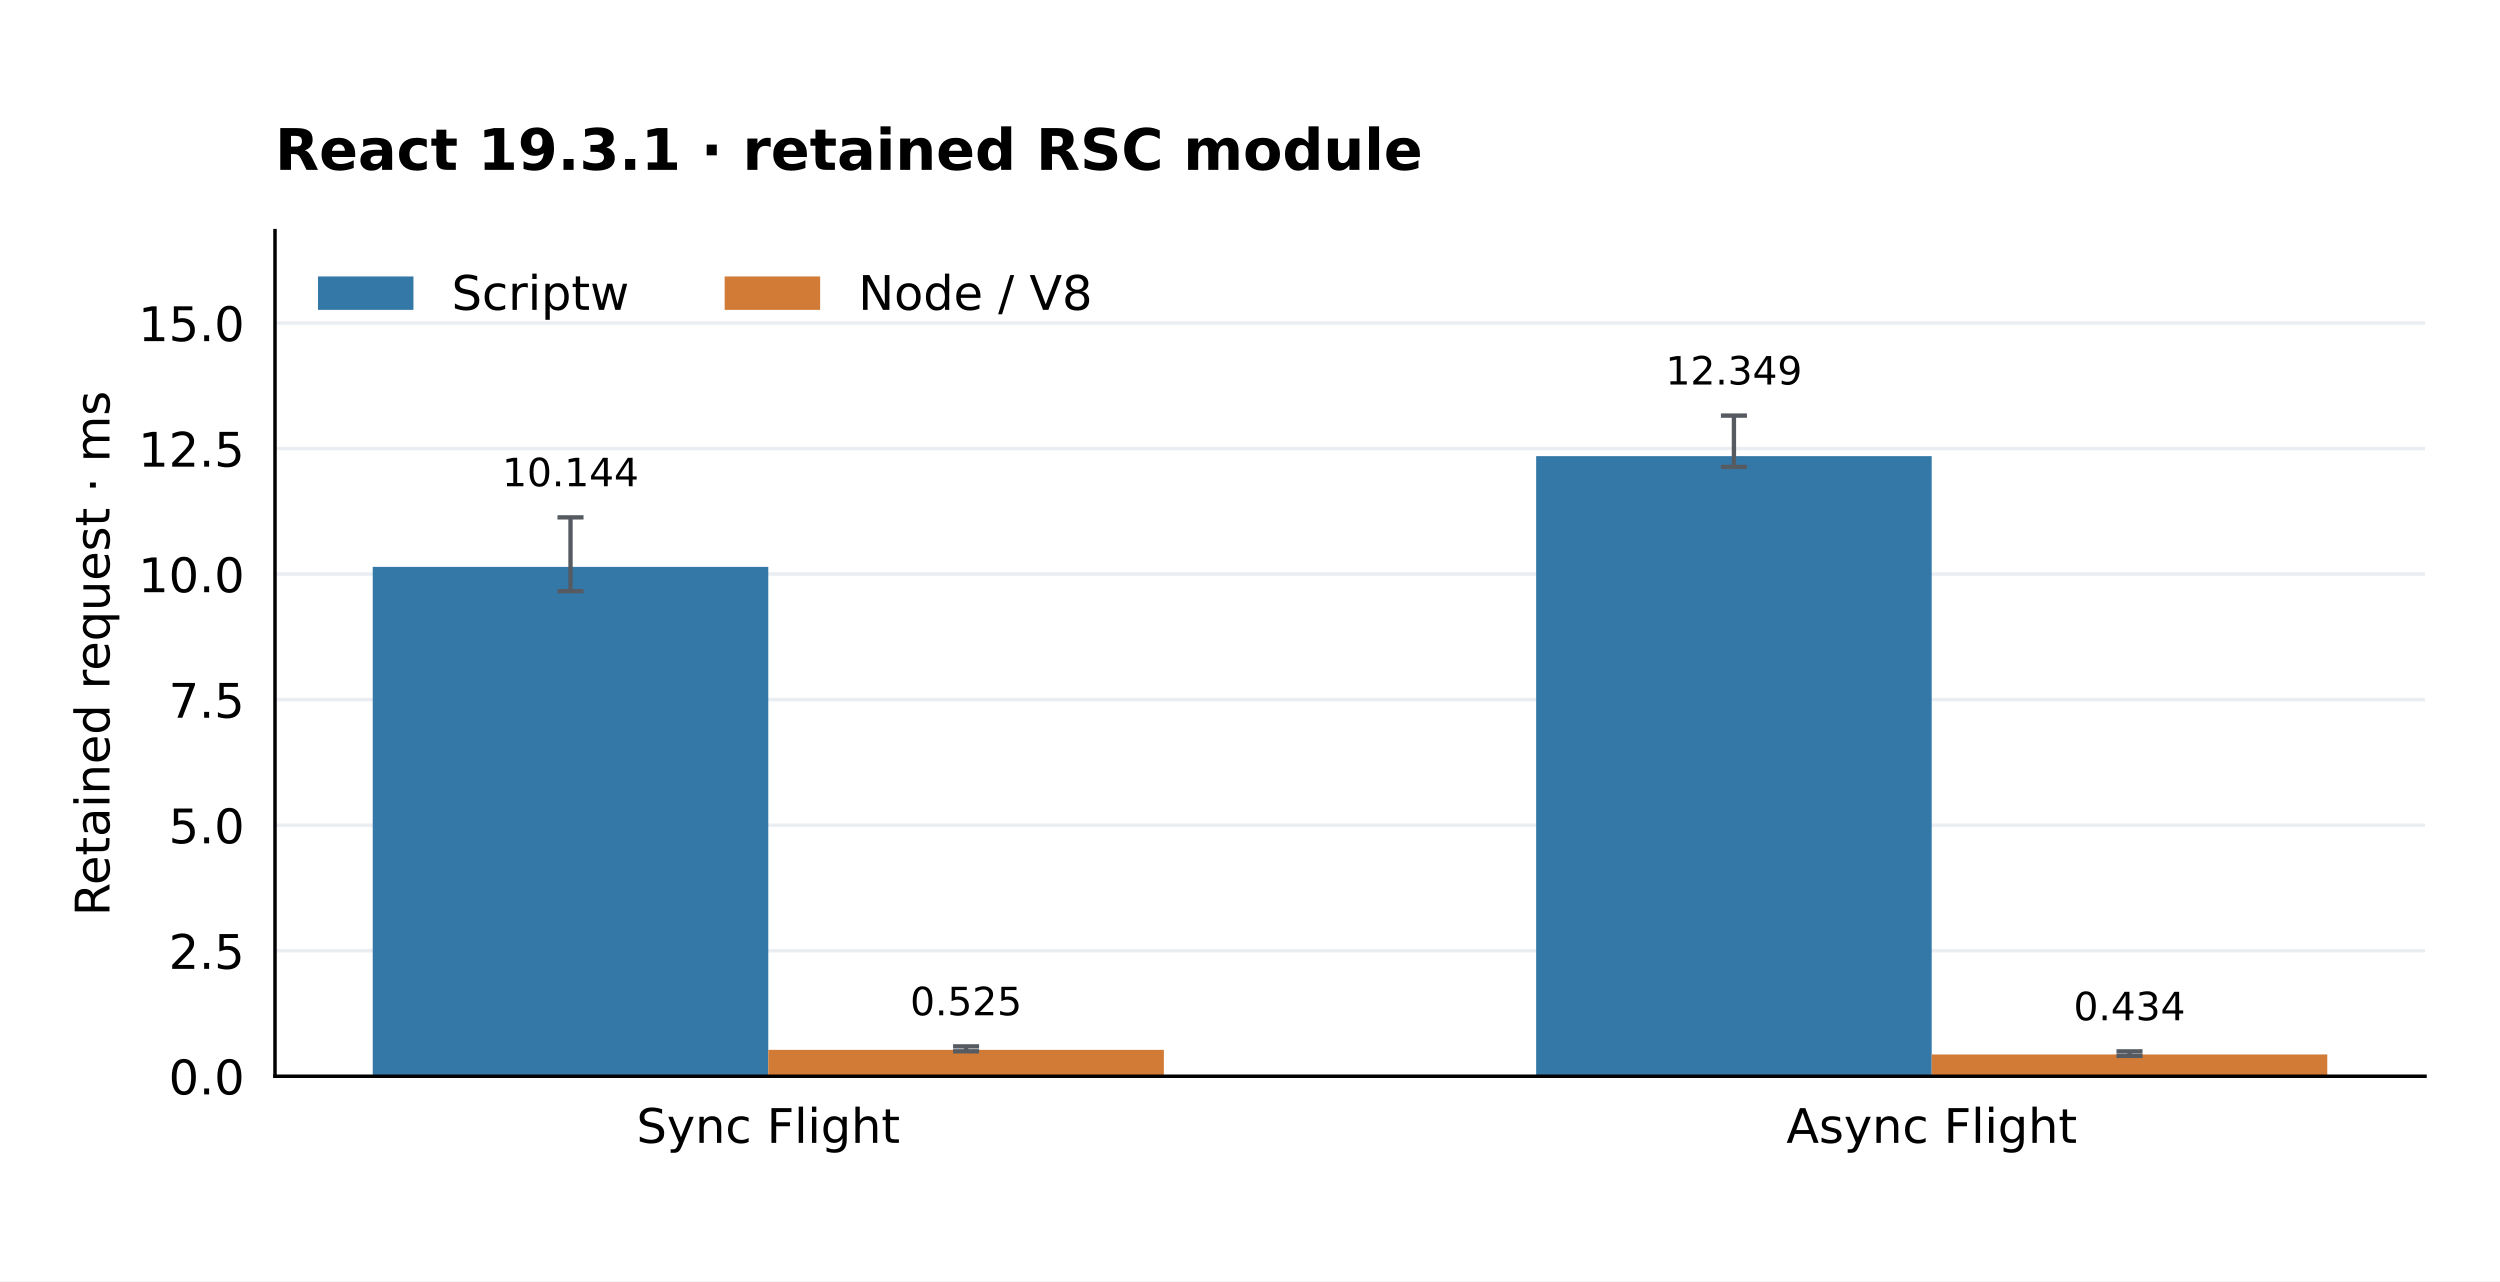
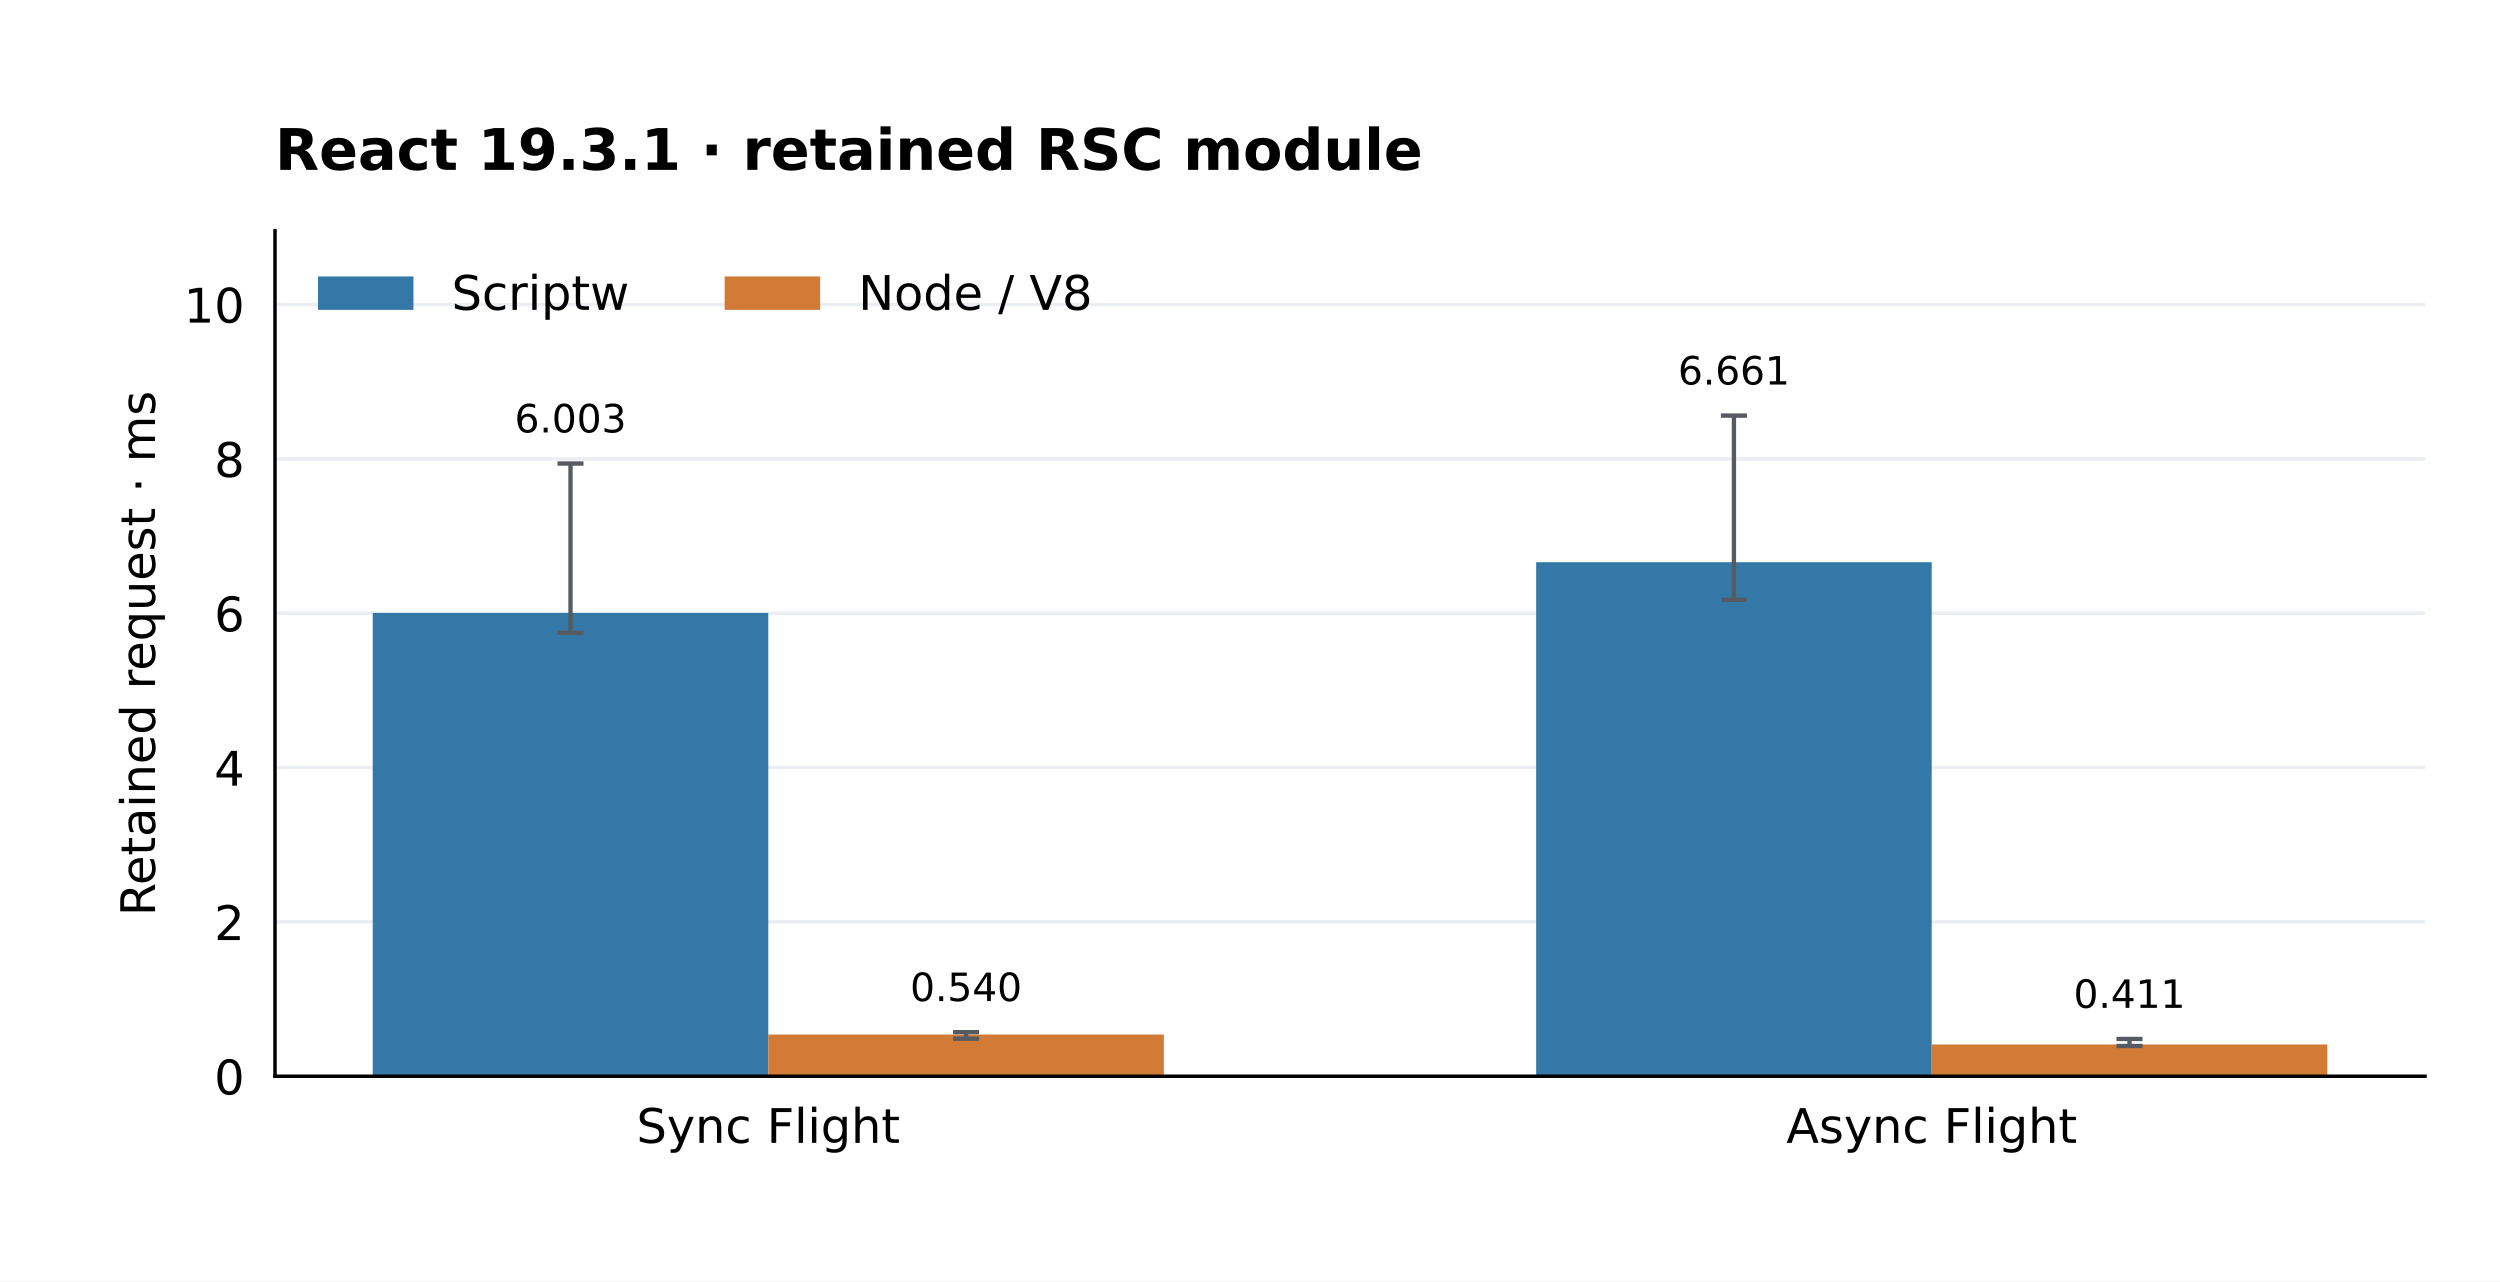
<svg xmlns="http://www.w3.org/2000/svg" xmlns:xlink="http://www.w3.org/1999/xlink" width="576pt" height="295.2pt" viewBox="0 0 576 295.2" version="1.1">
  <defs>
    <style type="text/css">*{stroke-linejoin: round; stroke-linecap: butt}</style>
  </defs>
  <g id="figure_1">
    <g id="patch_1">
      <path d="M 0 295.2 L 576 295.2 L 576 0 L 0 0 z " style="fill: #ffffff" />
    </g>
    <g id="axes_1">
      <g id="patch_2">
        <path d="M 63.36 247.968 L 558.72 247.968 L 558.72 53.136 L 63.36 53.136 z " style="fill: #ffffff" />
      </g>
      <g id="matplotlib.axis_1">
        <g id="xtick_1">
          <g id="line2d_1" />
          <g id="text_1">
            <text style="font-size: 11px; font-family: 'DejaVu Sans'; text-anchor: middle" x="177.014" y="263.326" transform="rotate(-0 177.014 263.3263)">Sync Flight</text>
          </g>
        </g>
        <g id="xtick_2">
          <g id="line2d_2" />
          <g id="text_2">
            <text style="font-size: 11px; font-family: 'DejaVu Sans'; text-anchor: middle" x="445.066" y="263.326" transform="rotate(-0 445.066 263.3263)">Async Flight</text>
          </g>
        </g>
      </g>
      <g id="matplotlib.axis_2">
        <g id="ytick_1">
          <g id="line2d_3">
            <path d="M 63.36 247.968 L 558.72 247.968 " clip-path="url(#p833538aeba)" style="fill: none; stroke: #eaeef2; stroke-width: 0.8; stroke-linecap: square" />
          </g>
          <g id="line2d_4" />
          <g id="text_3">
-             <text style="font-size: 11px; font-family: 'DejaVu Sans'; text-anchor: end" x="56.36" y="252.147" transform="rotate(-0 56.36 252.1467)">0.0</text>
+             <text style="font-size: 11px; font-family: 'DejaVu Sans'; text-anchor: end" x="56.36" y="252.147" transform="rotate(-0 56.36 252.1467)">0</text>
          </g>
        </g>
        <g id="ytick_2">
          <g id="line2d_5">
-             <path d="M 63.36 219.043 L 558.72 219.043 " clip-path="url(#p833538aeba)" style="fill: none; stroke: #eaeef2; stroke-width: 0.8; stroke-linecap: square" />
+             <path d="M 63.36 212.405 L 558.72 212.405 " clip-path="url(#p833538aeba)" style="fill: none; stroke: #eaeef2; stroke-width: 0.8; stroke-linecap: square" />
          </g>
          <g id="line2d_6" />
          <g id="text_4">
-             <text style="font-size: 11px; font-family: 'DejaVu Sans'; text-anchor: end" x="56.36" y="223.222" transform="rotate(-0 56.36 223.2222)">2.5</text>
+             <text style="font-size: 11px; font-family: 'DejaVu Sans'; text-anchor: end" x="56.36" y="216.584" transform="rotate(-0 56.36 216.5836)">2</text>
          </g>
        </g>
        <g id="ytick_3">
          <g id="line2d_7">
-             <path d="M 63.36 190.119 L 558.72 190.119 " clip-path="url(#p833538aeba)" style="fill: none; stroke: #eaeef2; stroke-width: 0.8; stroke-linecap: square" />
+             <path d="M 63.36 176.842 L 558.72 176.842 " clip-path="url(#p833538aeba)" style="fill: none; stroke: #eaeef2; stroke-width: 0.8; stroke-linecap: square" />
          </g>
          <g id="line2d_8" />
          <g id="text_5">
-             <text style="font-size: 11px; font-family: 'DejaVu Sans'; text-anchor: end" x="56.36" y="194.298" transform="rotate(-0 56.36 194.2976)">5.0</text>
+             <text style="font-size: 11px; font-family: 'DejaVu Sans'; text-anchor: end" x="56.36" y="181.021" transform="rotate(-0 56.36 181.0206)">4</text>
          </g>
        </g>
        <g id="ytick_4">
          <g id="line2d_9">
-             <path d="M 63.36 161.194 L 558.72 161.194 " clip-path="url(#p833538aeba)" style="fill: none; stroke: #eaeef2; stroke-width: 0.8; stroke-linecap: square" />
+             <path d="M 63.36 141.279 L 558.72 141.279 " clip-path="url(#p833538aeba)" style="fill: none; stroke: #eaeef2; stroke-width: 0.8; stroke-linecap: square" />
          </g>
          <g id="line2d_10" />
          <g id="text_6">
-             <text style="font-size: 11px; font-family: 'DejaVu Sans'; text-anchor: end" x="56.36" y="165.373" transform="rotate(-0 56.36 165.3731)">7.5</text>
+             <text style="font-size: 11px; font-family: 'DejaVu Sans'; text-anchor: end" x="56.36" y="145.458" transform="rotate(-0 56.36 145.4575)">6</text>
          </g>
        </g>
        <g id="ytick_5">
          <g id="line2d_11">
-             <path d="M 63.36 132.27 L 558.72 132.27 " clip-path="url(#p833538aeba)" style="fill: none; stroke: #eaeef2; stroke-width: 0.8; stroke-linecap: square" />
+             <path d="M 63.36 105.716 L 558.72 105.716 " clip-path="url(#p833538aeba)" style="fill: none; stroke: #eaeef2; stroke-width: 0.8; stroke-linecap: square" />
          </g>
          <g id="line2d_12" />
          <g id="text_7">
-             <text style="font-size: 11px; font-family: 'DejaVu Sans'; text-anchor: end" x="56.36" y="136.448" transform="rotate(-0 56.36 136.4485)">10.0</text>
+             <text style="font-size: 11px; font-family: 'DejaVu Sans'; text-anchor: end" x="56.36" y="109.894" transform="rotate(-0 56.36 109.8944)">8</text>
          </g>
        </g>
        <g id="ytick_6">
          <g id="line2d_13">
-             <path d="M 63.36 103.345 L 558.72 103.345 " clip-path="url(#p833538aeba)" style="fill: none; stroke: #eaeef2; stroke-width: 0.8; stroke-linecap: square" />
+             <path d="M 63.36 70.153 L 558.72 70.153 " clip-path="url(#p833538aeba)" style="fill: none; stroke: #eaeef2; stroke-width: 0.8; stroke-linecap: square" />
          </g>
          <g id="line2d_14" />
          <g id="text_8">
-             <text style="font-size: 11px; font-family: 'DejaVu Sans'; text-anchor: end" x="56.36" y="107.524" transform="rotate(-0 56.36 107.5239)">12.5</text>
+             <text style="font-size: 11px; font-family: 'DejaVu Sans'; text-anchor: end" x="56.36" y="74.331" transform="rotate(-0 56.36 74.33136)">10</text>
          </g>
        </g>
-         <g id="ytick_7">
-           <g id="line2d_15">
-             <path d="M 63.36 74.421 L 558.72 74.421 " clip-path="url(#p833538aeba)" style="fill: none; stroke: #eaeef2; stroke-width: 0.8; stroke-linecap: square" />
-           </g>
-           <g id="line2d_16" />
-           <g id="text_9">
-             <text style="font-size: 11px; font-family: 'DejaVu Sans'; text-anchor: end" x="56.36" y="78.599" transform="rotate(-0 56.36 78.59939)">15.0</text>
-           </g>
-         </g>
-         <g id="text_10">
-           <text style="font-size: 11px; font-family: 'DejaVu Sans'; text-anchor: middle" x="25.225" y="150.552" transform="rotate(-90 25.22523 150.552)">Retained request · ms</text>
+         <g id="text_9">
+           <text style="font-size: 11px; font-family: 'DejaVu Sans'; text-anchor: middle" x="35.72" y="150.552" transform="rotate(-90 35.71992 150.552)">Retained request · ms</text>
        </g>
      </g>
      <g id="patch_3">
-         <path d="M 85.876 247.968 L 177.014 247.968 L 177.014 130.604 L 85.876 130.604 z " clip-path="url(#p833538aeba)" style="fill: #3478a8" />
+         <path d="M 85.876 247.968 L 177.014 247.968 L 177.014 141.223 L 85.876 141.223 z " clip-path="url(#p833538aeba)" style="fill: #3478a8" />
      </g>
      <g id="patch_4">
-         <path d="M 353.928 247.968 L 445.066 247.968 L 445.066 105.09 L 353.928 105.09 z " clip-path="url(#p833538aeba)" style="fill: #3478a8" />
+         <path d="M 353.928 247.968 L 445.066 247.968 L 445.066 129.532 L 353.928 129.532 z " clip-path="url(#p833538aeba)" style="fill: #3478a8" />
      </g>
      <g id="patch_5">
-         <path d="M 177.014 247.968 L 268.152 247.968 L 268.152 241.893 L 177.014 241.893 z " clip-path="url(#p833538aeba)" style="fill: #d17b36" />
+         <path d="M 177.014 247.968 L 268.152 247.968 L 268.152 238.362 L 177.014 238.362 z " clip-path="url(#p833538aeba)" style="fill: #d17b36" />
      </g>
      <g id="patch_6">
-         <path d="M 445.066 247.968 L 536.204 247.968 L 536.204 242.942 L 445.066 242.942 z " clip-path="url(#p833538aeba)" style="fill: #d17b36" />
+         <path d="M 445.066 247.968 L 536.204 247.968 L 536.204 240.651 L 445.066 240.651 z " clip-path="url(#p833538aeba)" style="fill: #d17b36" />
      </g>
      <g id="LineCollection_1">
-         <path d="M 131.445 136.204 L 131.445 119.2 " clip-path="url(#p833538aeba)" style="fill: none; stroke: #555b61" />
-         <path d="M 399.497 107.572 L 399.497 95.755 " clip-path="url(#p833538aeba)" style="fill: none; stroke: #555b61" />
+         <path d="M 131.445 145.819 L 131.445 106.798 " clip-path="url(#p833538aeba)" style="fill: none; stroke: #555b61" />
+         <path d="M 399.497 138.2 L 399.497 95.755 " clip-path="url(#p833538aeba)" style="fill: none; stroke: #555b61" />
      </g>
-       <g id="line2d_17">
+       <g id="line2d_15">
        <defs>
          <path id="mf1cd270943" d="M 3 0 L -3 -0 " style="stroke: #555b61" />
        </defs>
        <g clip-path="url(#p833538aeba)">
-           <use xlink:href="#mf1cd270943" x="131.445" y="136.204" style="fill: #1f77b4; stroke: #555b61" />
-           <use xlink:href="#mf1cd270943" x="399.497" y="107.572" style="fill: #1f77b4; stroke: #555b61" />
+           <use xlink:href="#mf1cd270943" x="131.445" y="145.819" style="fill: #1f77b4; stroke: #555b61" />
+           <use xlink:href="#mf1cd270943" x="399.497" y="138.2" style="fill: #1f77b4; stroke: #555b61" />
+         </g>
+       </g>
+       <g id="line2d_16">
+         <g clip-path="url(#p833538aeba)">
+           <use xlink:href="#mf1cd270943" x="131.445" y="106.798" style="fill: #1f77b4; stroke: #555b61" />
+           <use xlink:href="#mf1cd270943" x="399.497" y="95.755" style="fill: #1f77b4; stroke: #555b61" />
+         </g>
+       </g>
+       <g id="LineCollection_2">
+         <path d="M 222.583 239.308 L 222.583 237.813 " clip-path="url(#p833538aeba)" style="fill: none; stroke: #555b61" />
+         <path d="M 490.635 240.993 L 490.635 239.38 " clip-path="url(#p833538aeba)" style="fill: none; stroke: #555b61" />
+       </g>
+       <g id="line2d_17">
+         <g clip-path="url(#p833538aeba)">
+           <use xlink:href="#mf1cd270943" x="222.583" y="239.308" style="fill: #1f77b4; stroke: #555b61" />
+           <use xlink:href="#mf1cd270943" x="490.635" y="240.993" style="fill: #1f77b4; stroke: #555b61" />
        </g>
      </g>
      <g id="line2d_18">
        <g clip-path="url(#p833538aeba)">
-           <use xlink:href="#mf1cd270943" x="131.445" y="119.2" style="fill: #1f77b4; stroke: #555b61" />
-           <use xlink:href="#mf1cd270943" x="399.497" y="95.755" style="fill: #1f77b4; stroke: #555b61" />
-         </g>
-       </g>
-       <g id="LineCollection_2">
-         <path d="M 222.583 242.22 L 222.583 241.078 " clip-path="url(#p833538aeba)" style="fill: none; stroke: #555b61" />
-         <path d="M 490.635 243.28 L 490.635 242.233 " clip-path="url(#p833538aeba)" style="fill: none; stroke: #555b61" />
-       </g>
-       <g id="line2d_19">
-         <g clip-path="url(#p833538aeba)">
-           <use xlink:href="#mf1cd270943" x="222.583" y="242.22" style="fill: #1f77b4; stroke: #555b61" />
-           <use xlink:href="#mf1cd270943" x="490.635" y="243.28" style="fill: #1f77b4; stroke: #555b61" />
-         </g>
-       </g>
-       <g id="line2d_20">
-         <g clip-path="url(#p833538aeba)">
-           <use xlink:href="#mf1cd270943" x="222.583" y="241.078" style="fill: #1f77b4; stroke: #555b61" />
-           <use xlink:href="#mf1cd270943" x="490.635" y="242.233" style="fill: #1f77b4; stroke: #555b61" />
+           <use xlink:href="#mf1cd270943" x="222.583" y="237.813" style="fill: #1f77b4; stroke: #555b61" />
+           <use xlink:href="#mf1cd270943" x="490.635" y="239.38" style="fill: #1f77b4; stroke: #555b61" />
        </g>
      </g>
      <g id="patch_7">
        <path d="M 63.36 247.968 L 63.36 53.136 " style="fill: none; stroke: #000000; stroke-width: 0.8; stroke-linejoin: miter; stroke-linecap: square" />
      </g>
      <g id="patch_8">
        <path d="M 63.36 247.968 L 558.72 247.968 " style="fill: none; stroke: #000000; stroke-width: 0.8; stroke-linejoin: miter; stroke-linecap: square" />
      </g>
+       <g id="text_10">
+         <text style="font-size: 9px; font-family: 'DejaVu Sans'; text-anchor: middle" x="131.445" y="99.636" transform="rotate(-0 131.4452 99.63597)">6.003</text>
+       </g>
      <g id="text_11">
-         <text style="font-size: 9px; font-family: 'DejaVu Sans'; text-anchor: middle" x="131.445" y="112.038" transform="rotate(-0 131.4452 112.0383)">10.144</text>
+         <text style="font-size: 9px; font-family: 'DejaVu Sans'; text-anchor: middle" x="399.497" y="88.593" transform="rotate(-0 399.4971 88.59339)">6.661</text>
      </g>
      <g id="text_12">
-         <text style="font-size: 9px; font-family: 'DejaVu Sans'; text-anchor: middle" x="399.497" y="88.593" transform="rotate(-0 399.4971 88.59339)">12.349</text>
+         <text style="font-size: 9px; font-family: 'DejaVu Sans'; text-anchor: middle" x="222.583" y="230.651" transform="rotate(-0 222.5829 230.6509)">0.540</text>
      </g>
      <g id="text_13">
-         <text style="font-size: 9px; font-family: 'DejaVu Sans'; text-anchor: middle" x="222.583" y="233.916" transform="rotate(-0 222.5829 233.9158)">0.525</text>
+         <text style="font-size: 9px; font-family: 'DejaVu Sans'; text-anchor: middle" x="490.635" y="232.218" transform="rotate(-0 490.6348 232.2183)">0.411</text>
      </g>
      <g id="text_14">
-         <text style="font-size: 9px; font-family: 'DejaVu Sans'; text-anchor: middle" x="490.635" y="235.071" transform="rotate(-0 490.6348 235.0713)">0.434</text>
-       </g>
-       <g id="text_15">
        <text style="font-weight: 700; font-size: 13.2px; font-family: 'DejaVu Sans'; text-anchor: start" x="63.36" y="39.136" transform="rotate(-0 63.36 39.136)">React 19.3.1 · retained RSC module</text>
      </g>
      <g id="legend_1">
        <g id="patch_9">
          <path d="M 73.26 71.394 L 95.26 71.394 L 95.26 63.694 L 73.26 63.694 z " style="fill: #3478a8" />
        </g>
-         <g id="text_16">
+         <g id="text_15">
          <text style="font-size: 11px; font-family: 'DejaVu Sans'; text-anchor: start" x="104.06" y="71.394" transform="rotate(-0 104.06 71.39428)">Scriptw</text>
        </g>
        <g id="patch_10">
          <path d="M 166.961 71.394 L 188.961 71.394 L 188.961 63.694 L 166.961 63.694 z " style="fill: #d17b36" />
        </g>
-         <g id="text_17">
+         <g id="text_16">
          <text style="font-size: 11px; font-family: 'DejaVu Sans'; text-anchor: start" x="197.761" y="71.394" transform="rotate(-0 197.7611 71.39428)">Node / V8</text>
        </g>
      </g>
    </g>
  </g>
  <defs>
    <clipPath id="p833538aeba">
      <rect x="63.36" y="53.136" width="495.36" height="194.832" />
    </clipPath>
  </defs>
</svg>
